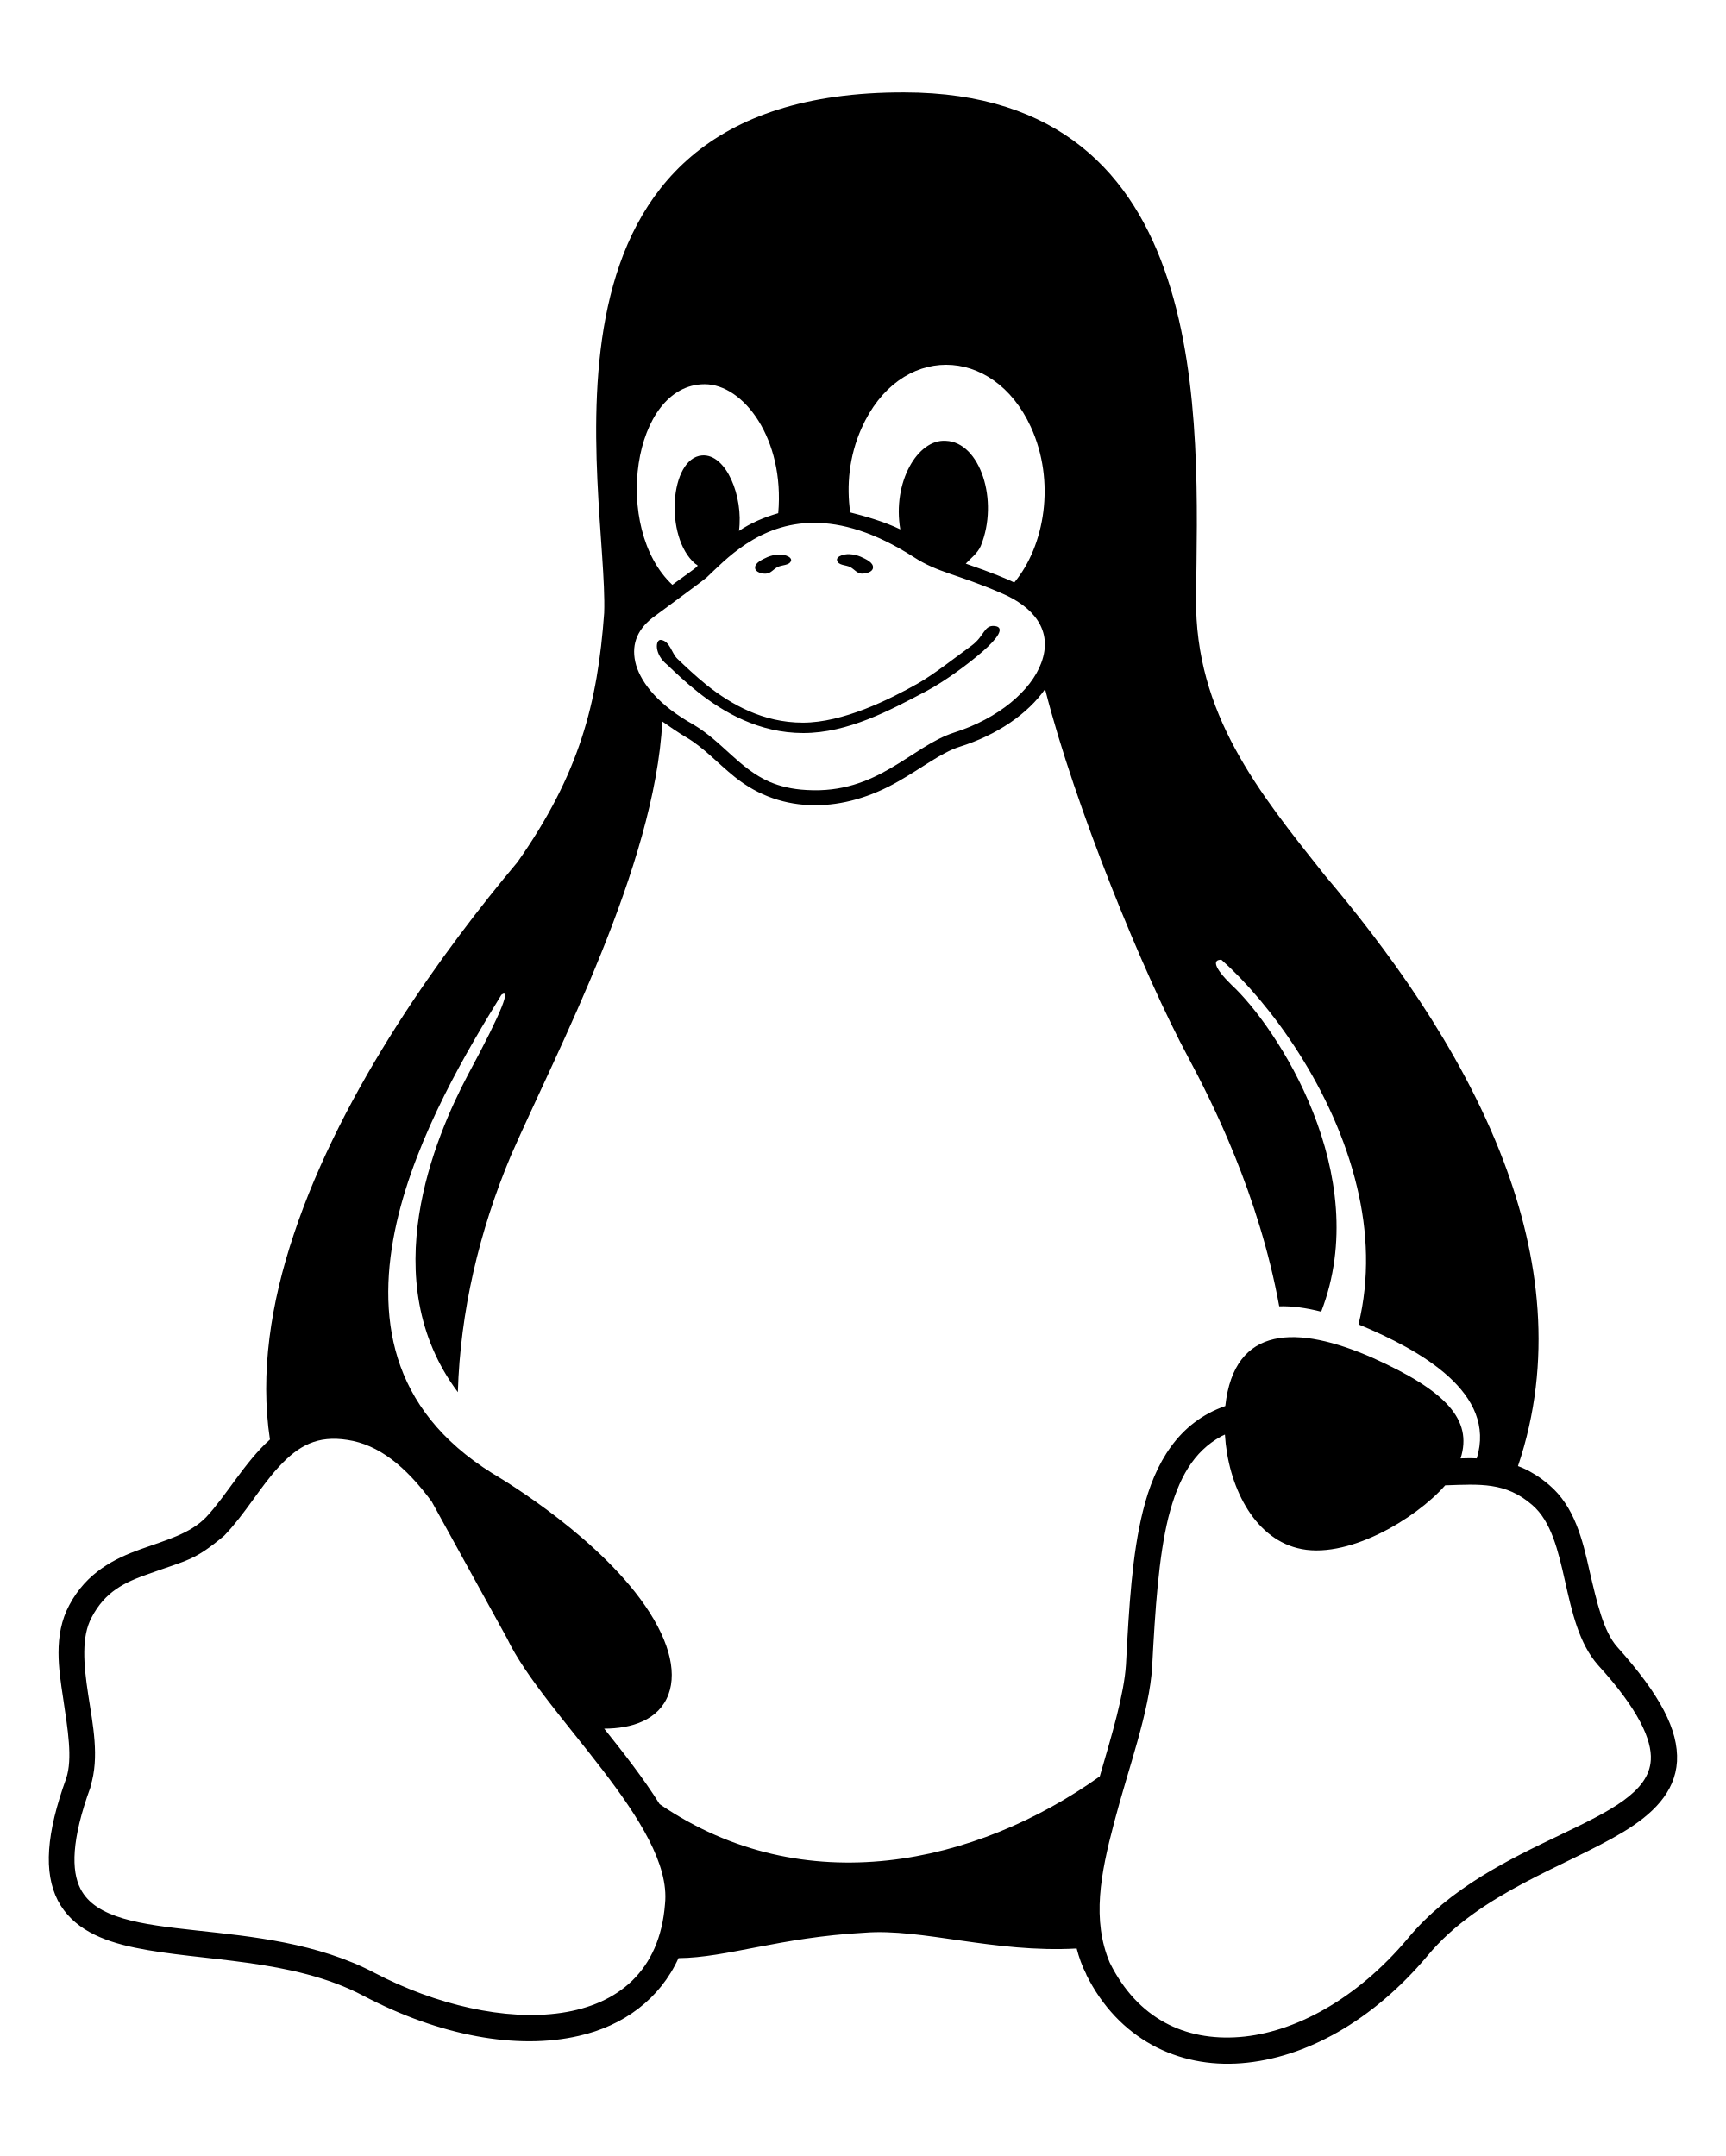
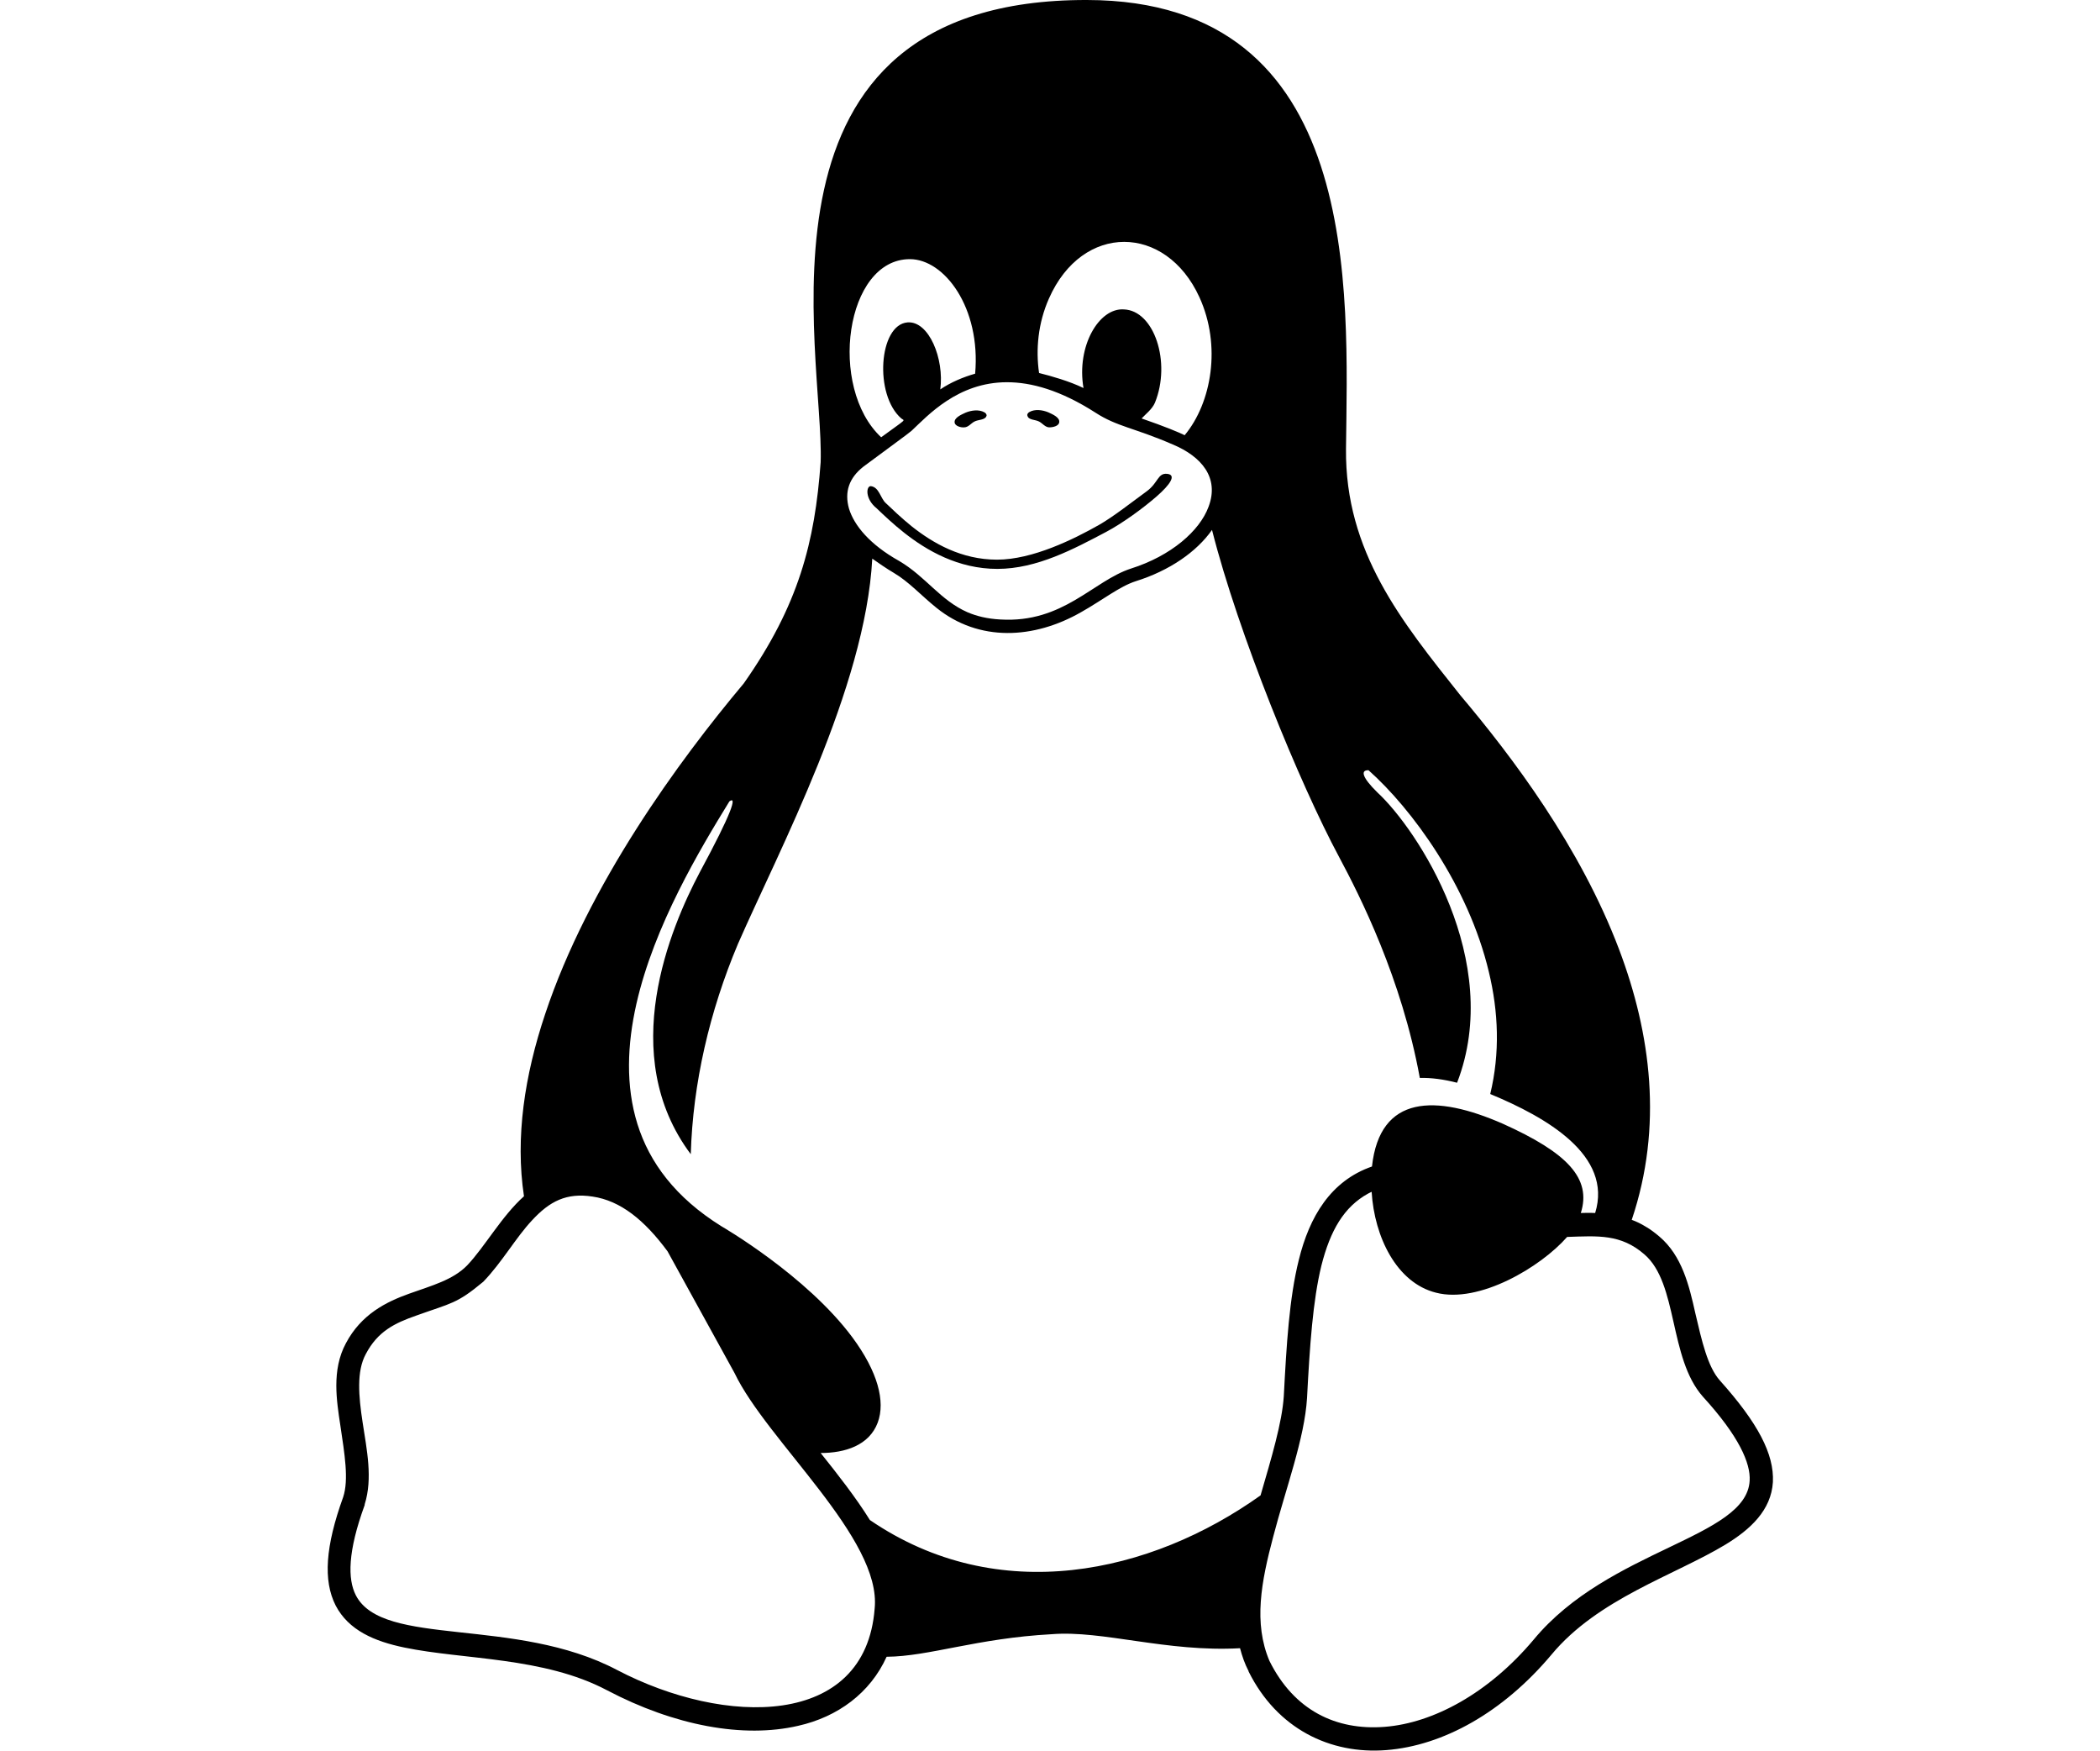
- <svg xmlns="http://www.w3.org/2000/svg" aria-hidden="true" focusable="false" data-prefix="fab" data-icon="linux" width="120px" height="150px" class="svg-inline--fa fa-linux fa-w-14" role="img" viewBox="0 0 448 512">
+ <svg xmlns="http://www.w3.org/2000/svg" aria-hidden="true" focusable="false" data-prefix="fab" data-icon="linux" width="120px" height="100px" class="svg-inline--fa fa-linux fa-w-14" role="img" viewBox="0 0 448 512">
  <path fill="currentColor" d="M220.8 123.3c1 .5 1.8 1.7 3 1.7 1.1 0 2.8-.4 2.9-1.5.2-1.4-1.9-2.3-3.2-2.9-1.7-.7-3.9-1-5.5-.1-.4.2-.8.7-.6 1.1.3 1.3 2.3 1.1 3.4 1.7zm-21.9 1.7c1.2 0 2-1.2 3-1.7 1.1-.6 3.1-.4 3.5-1.6.2-.4-.2-.9-.6-1.1-1.6-.9-3.8-.6-5.5.1-1.3.6-3.4 1.5-3.2 2.9.1 1 1.8 1.5 2.8 1.4zM420 403.8c-3.6-4-5.3-11.6-7.2-19.7-1.8-8.1-3.9-16.8-10.5-22.4-1.3-1.1-2.6-2.1-4-2.9-1.3-.8-2.7-1.5-4.1-2 9.2-27.3 5.6-54.5-3.7-79.1-11.4-30.1-31.3-56.4-46.5-74.4-17.1-21.5-33.7-41.9-33.4-72C311.1 85.4 315.7.1 234.8 0 132.4-.2 158 103.4 156.9 135.2c-1.7 23.4-6.4 41.8-22.5 64.7-18.9 22.5-45.5 58.8-58.1 96.7-6 17.9-8.8 36.1-6.2 53.3-6.5 5.8-11.4 14.7-16.6 20.2-4.2 4.3-10.3 5.9-17 8.3s-14 6-18.5 14.5c-2.1 3.9-2.8 8.1-2.8 12.4 0 3.9.6 7.9 1.2 11.8 1.2 8.1 2.5 15.7.8 20.8-5.2 14.4-5.9 24.4-2.2 31.7 3.8 7.3 11.4 10.5 20.1 12.3 17.3 3.6 40.8 2.7 59.3 12.5 19.8 10.4 39.9 14.1 55.9 10.4 11.6-2.6 21.1-9.6 25.9-20.2 12.5-.1 26.3-5.4 48.3-6.6 14.9-1.2 33.6 5.3 55.1 4.1.6 2.3 1.4 4.6 2.5 6.7v.1c8.3 16.7 23.8 24.3 40.3 23 16.6-1.3 34.1-11 48.3-27.9 13.6-16.4 36-23.2 50.9-32.2 7.4-4.5 13.4-10.1 13.9-18.3.4-8.2-4.4-17.3-15.5-29.7zM223.7 87.3c9.8-22.2 34.2-21.8 44-.4 6.5 14.2 3.6 30.9-4.3 40.4-1.6-.8-5.9-2.6-12.6-4.9 1.1-1.2 3.1-2.7 3.9-4.6 4.8-11.8-.2-27-9.1-27.3-7.3-.5-13.9 10.8-11.8 23-4.1-2-9.4-3.5-13-4.4-1-6.9-.3-14.6 2.9-21.8zM183 75.8c10.1 0 20.8 14.2 19.1 33.5-3.5 1-7.1 2.5-10.2 4.6 1.2-8.9-3.3-20.1-9.6-19.6-8.4.7-9.8 21.2-1.8 28.1 1 .8 1.9-.2-5.9 5.5-15.6-14.6-10.5-52.1 8.4-52.1zm-13.6 60.7c6.2-4.6 13.6-10 14.1-10.5 4.7-4.4 13.5-14.2 27.9-14.2 7.1 0 15.6 2.3 25.9 8.9 6.3 4.1 11.3 4.4 22.6 9.3 8.4 3.5 13.7 9.7 10.5 18.2-2.6 7.1-11 14.4-22.7 18.1-11.1 3.6-19.8 16-38.2 14.9-3.9-.2-7-1-9.6-2.1-8-3.5-12.2-10.4-20-15-8.6-4.8-13.2-10.4-14.7-15.3-1.4-4.9 0-9 4.2-12.3zm3.3 334c-2.7 35.1-43.9 34.4-75.3 18-29.9-15.8-68.6-6.5-76.5-21.9-2.4-4.7-2.4-12.7 2.6-26.4v-.2c2.4-7.6.6-16-.6-23.9-1.2-7.8-1.8-15 .9-20 3.5-6.7 8.5-9.1 14.8-11.3 10.3-3.7 11.8-3.4 19.6-9.9 5.5-5.7 9.5-12.9 14.3-18 5.1-5.5 10-8.1 17.7-6.9 8.1 1.2 15.1 6.8 21.9 16l19.6 35.6c9.5 19.9 43.1 48.4 41 68.9zm-1.4-25.9c-4.1-6.6-9.6-13.6-14.4-19.6 7.1 0 14.2-2.2 16.7-8.9 2.3-6.2 0-14.9-7.4-24.9-13.5-18.2-38.3-32.5-38.3-32.5-13.5-8.4-21.1-18.7-24.6-29.9s-3-23.3-.3-35.2c5.2-22.9 18.6-45.2 27.2-59.2 2.3-1.7.8 3.2-8.7 20.8-8.5 16.1-24.4 53.3-2.6 82.4.6-20.7 5.5-41.8 13.8-61.5 12-27.4 37.3-74.9 39.3-112.7 1.1.8 4.6 3.2 6.2 4.1 4.6 2.7 8.1 6.7 12.6 10.3 12.4 10 28.5 9.2 42.4 1.2 6.2-3.5 11.2-7.5 15.9-9 9.9-3.1 17.8-8.6 22.3-15 7.7 30.4 25.7 74.3 37.2 95.7 6.1 11.4 18.3 35.5 23.6 64.6 3.3-.1 7 .4 10.9 1.4 13.8-35.7-11.7-74.2-23.3-84.9-4.7-4.6-4.9-6.6-2.6-6.5 12.6 11.2 29.2 33.7 35.2 59 2.8 11.6 3.3 23.7.4 35.7 16.4 6.8 35.9 17.9 30.7 34.8-2.2-.1-3.2 0-4.2 0 3.2-10.1-3.9-17.6-22.8-26.1-19.6-8.6-36-8.6-38.3 12.5-12.1 4.2-18.3 14.7-21.4 27.3-2.8 11.2-3.6 24.7-4.4 39.9-.5 7.7-3.6 18-6.8 29-32.1 22.9-76.7 32.9-114.3 7.2zm257.4-11.5c-.9 16.8-41.2 19.9-63.2 46.5-13.2 15.7-29.4 24.4-43.6 25.5s-26.5-4.8-33.7-19.3c-4.7-11.1-2.4-23.1 1.1-36.3 3.7-14.2 9.2-28.8 9.9-40.6.8-15.2 1.7-28.5 4.2-38.7 2.6-10.3 6.6-17.2 13.7-21.1.3-.2.7-.3 1-.5.8 13.2 7.3 26.6 18.8 29.5 12.6 3.3 30.7-7.5 38.4-16.3 9-.3 15.7-.9 22.6 5.1 9.9 8.5 7.1 30.3 17.1 41.6 10.6 11.6 14 19.5 13.7 24.6zM173.3 148.7c2 1.9 4.7 4.5 8 7.1 6.6 5.2 15.8 10.6 27.3 10.6 11.6 0 22.5-5.9 31.8-10.8 4.9-2.6 10.9-7 14.8-10.4s5.9-6.3 3.1-6.6-2.6 2.6-6 5.1c-4.4 3.2-9.7 7.4-13.9 9.8-7.4 4.2-19.5 10.2-29.9 10.2s-18.7-4.8-24.9-9.7c-3.1-2.5-5.7-5-7.7-6.9-1.5-1.4-1.9-4.6-4.3-4.9-1.4-.1-1.8 3.7 1.7 6.5z" />
</svg>
